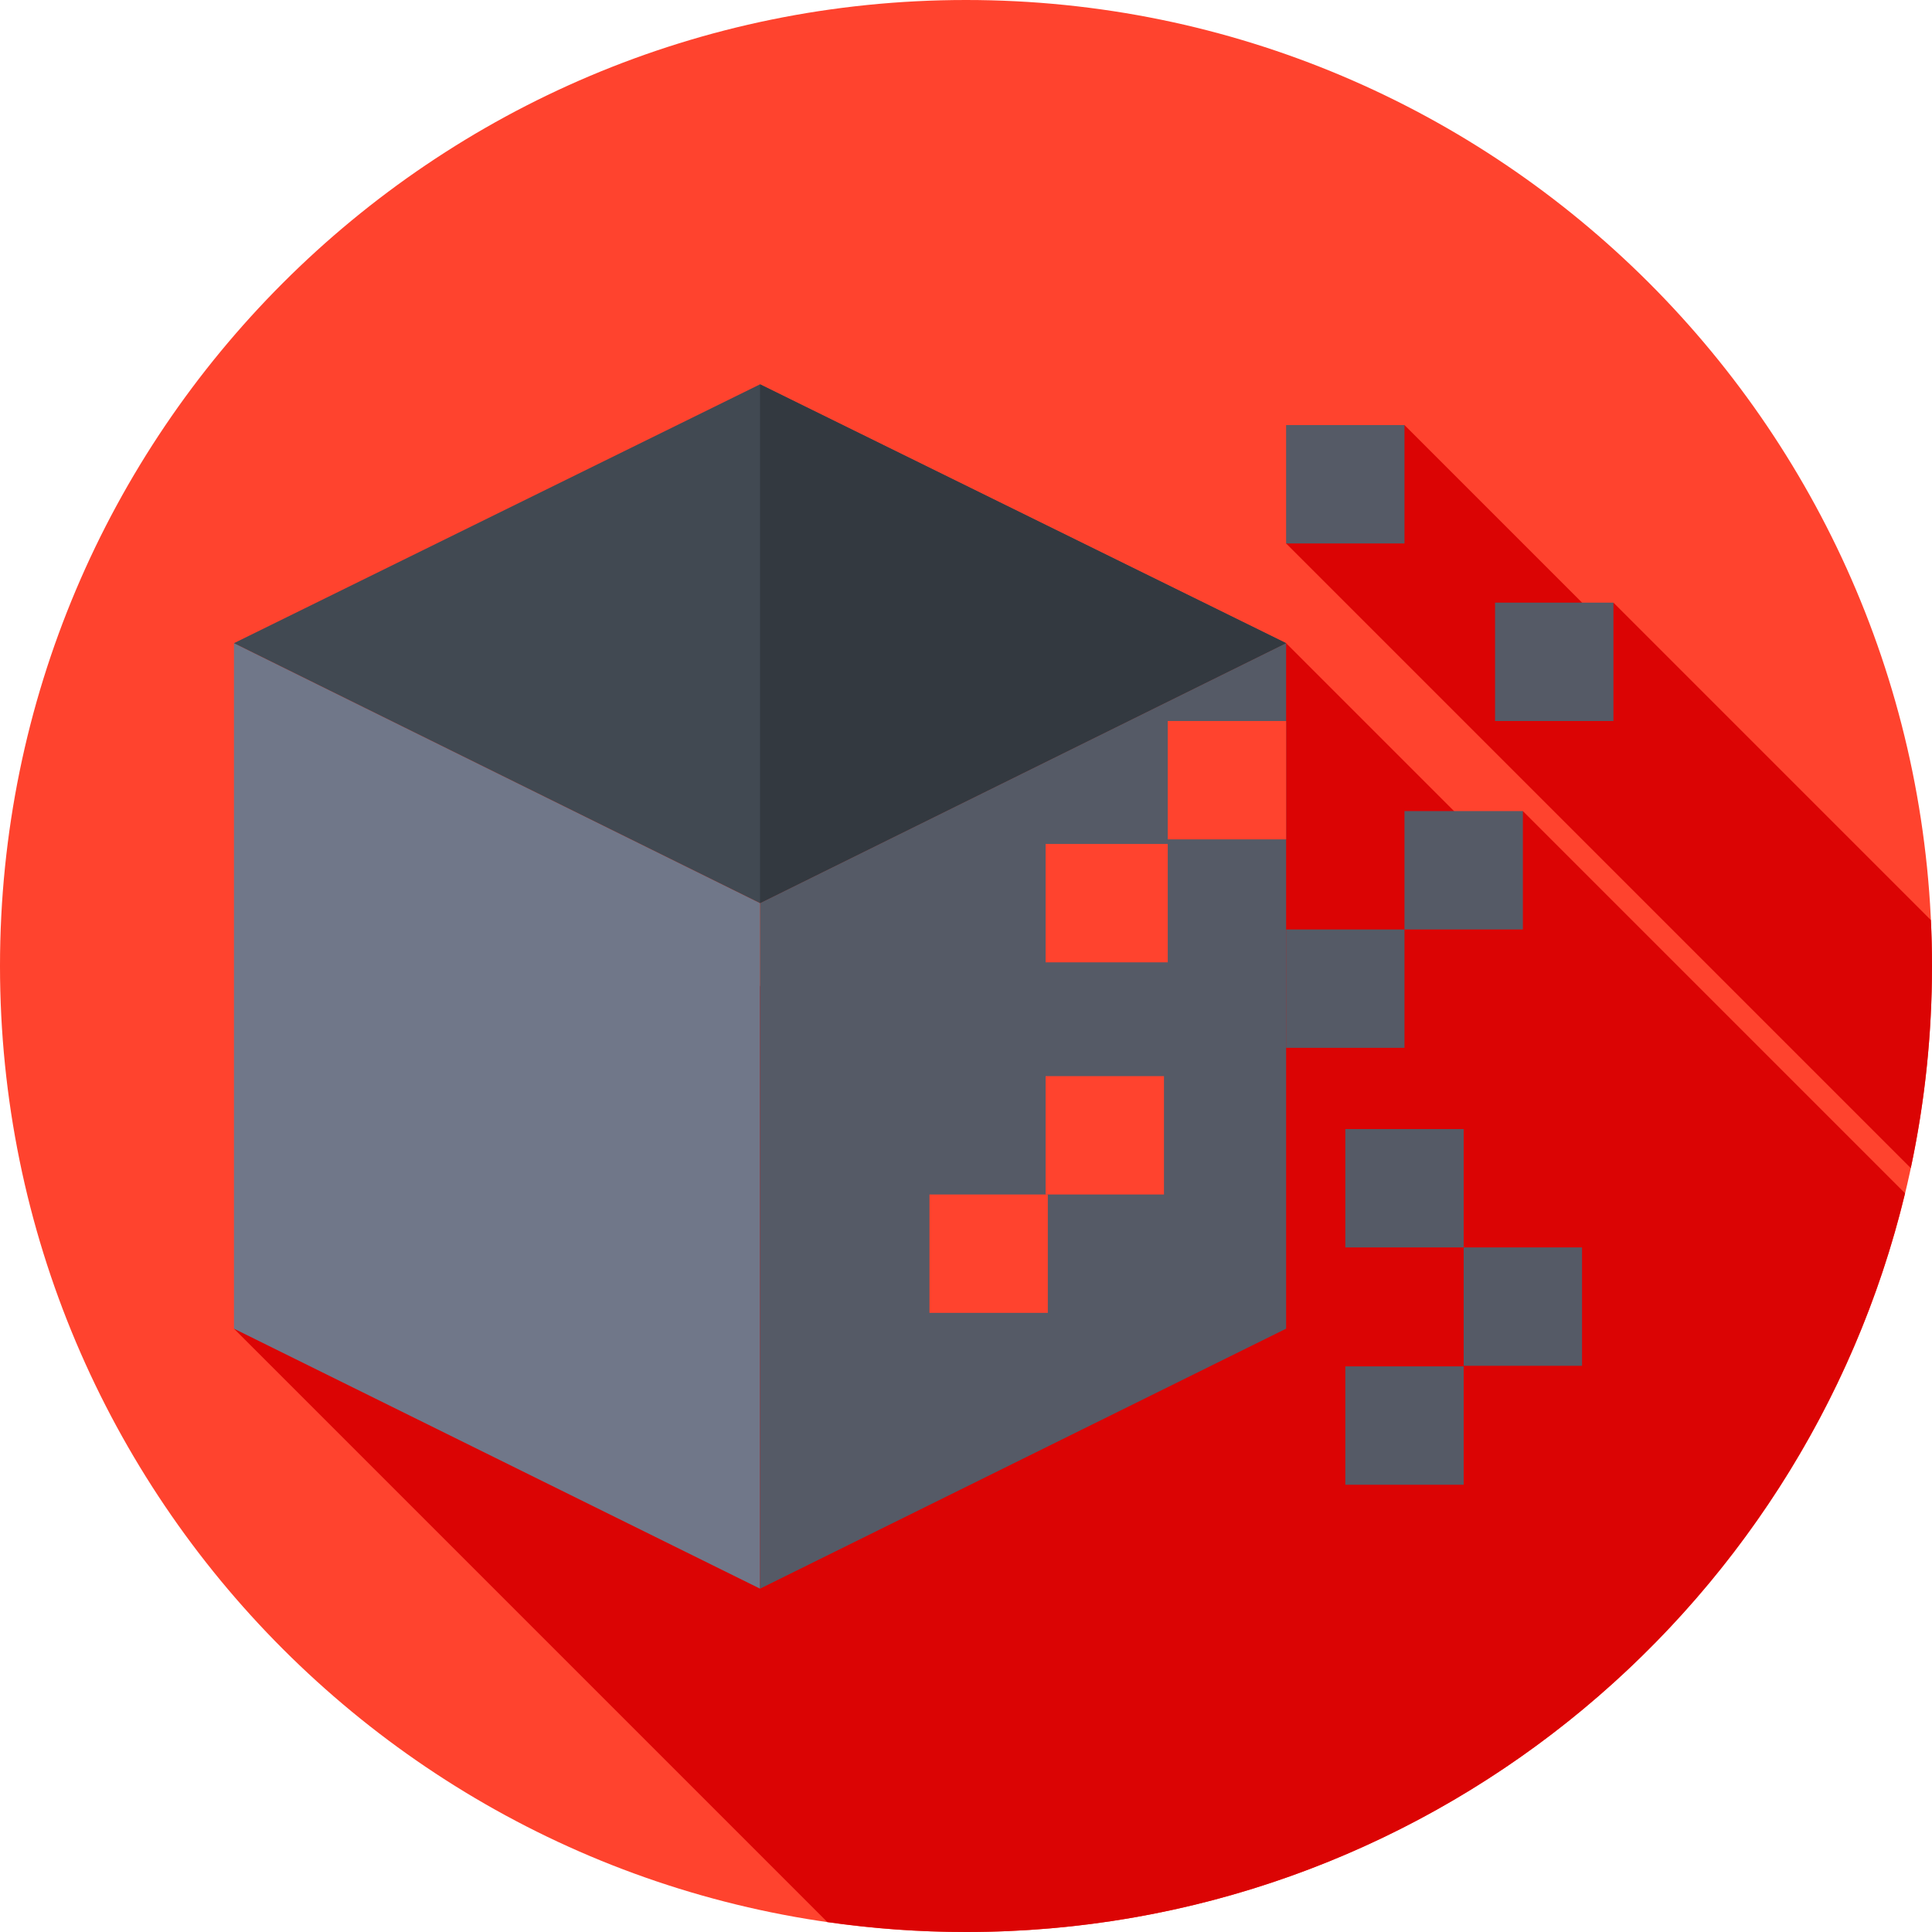
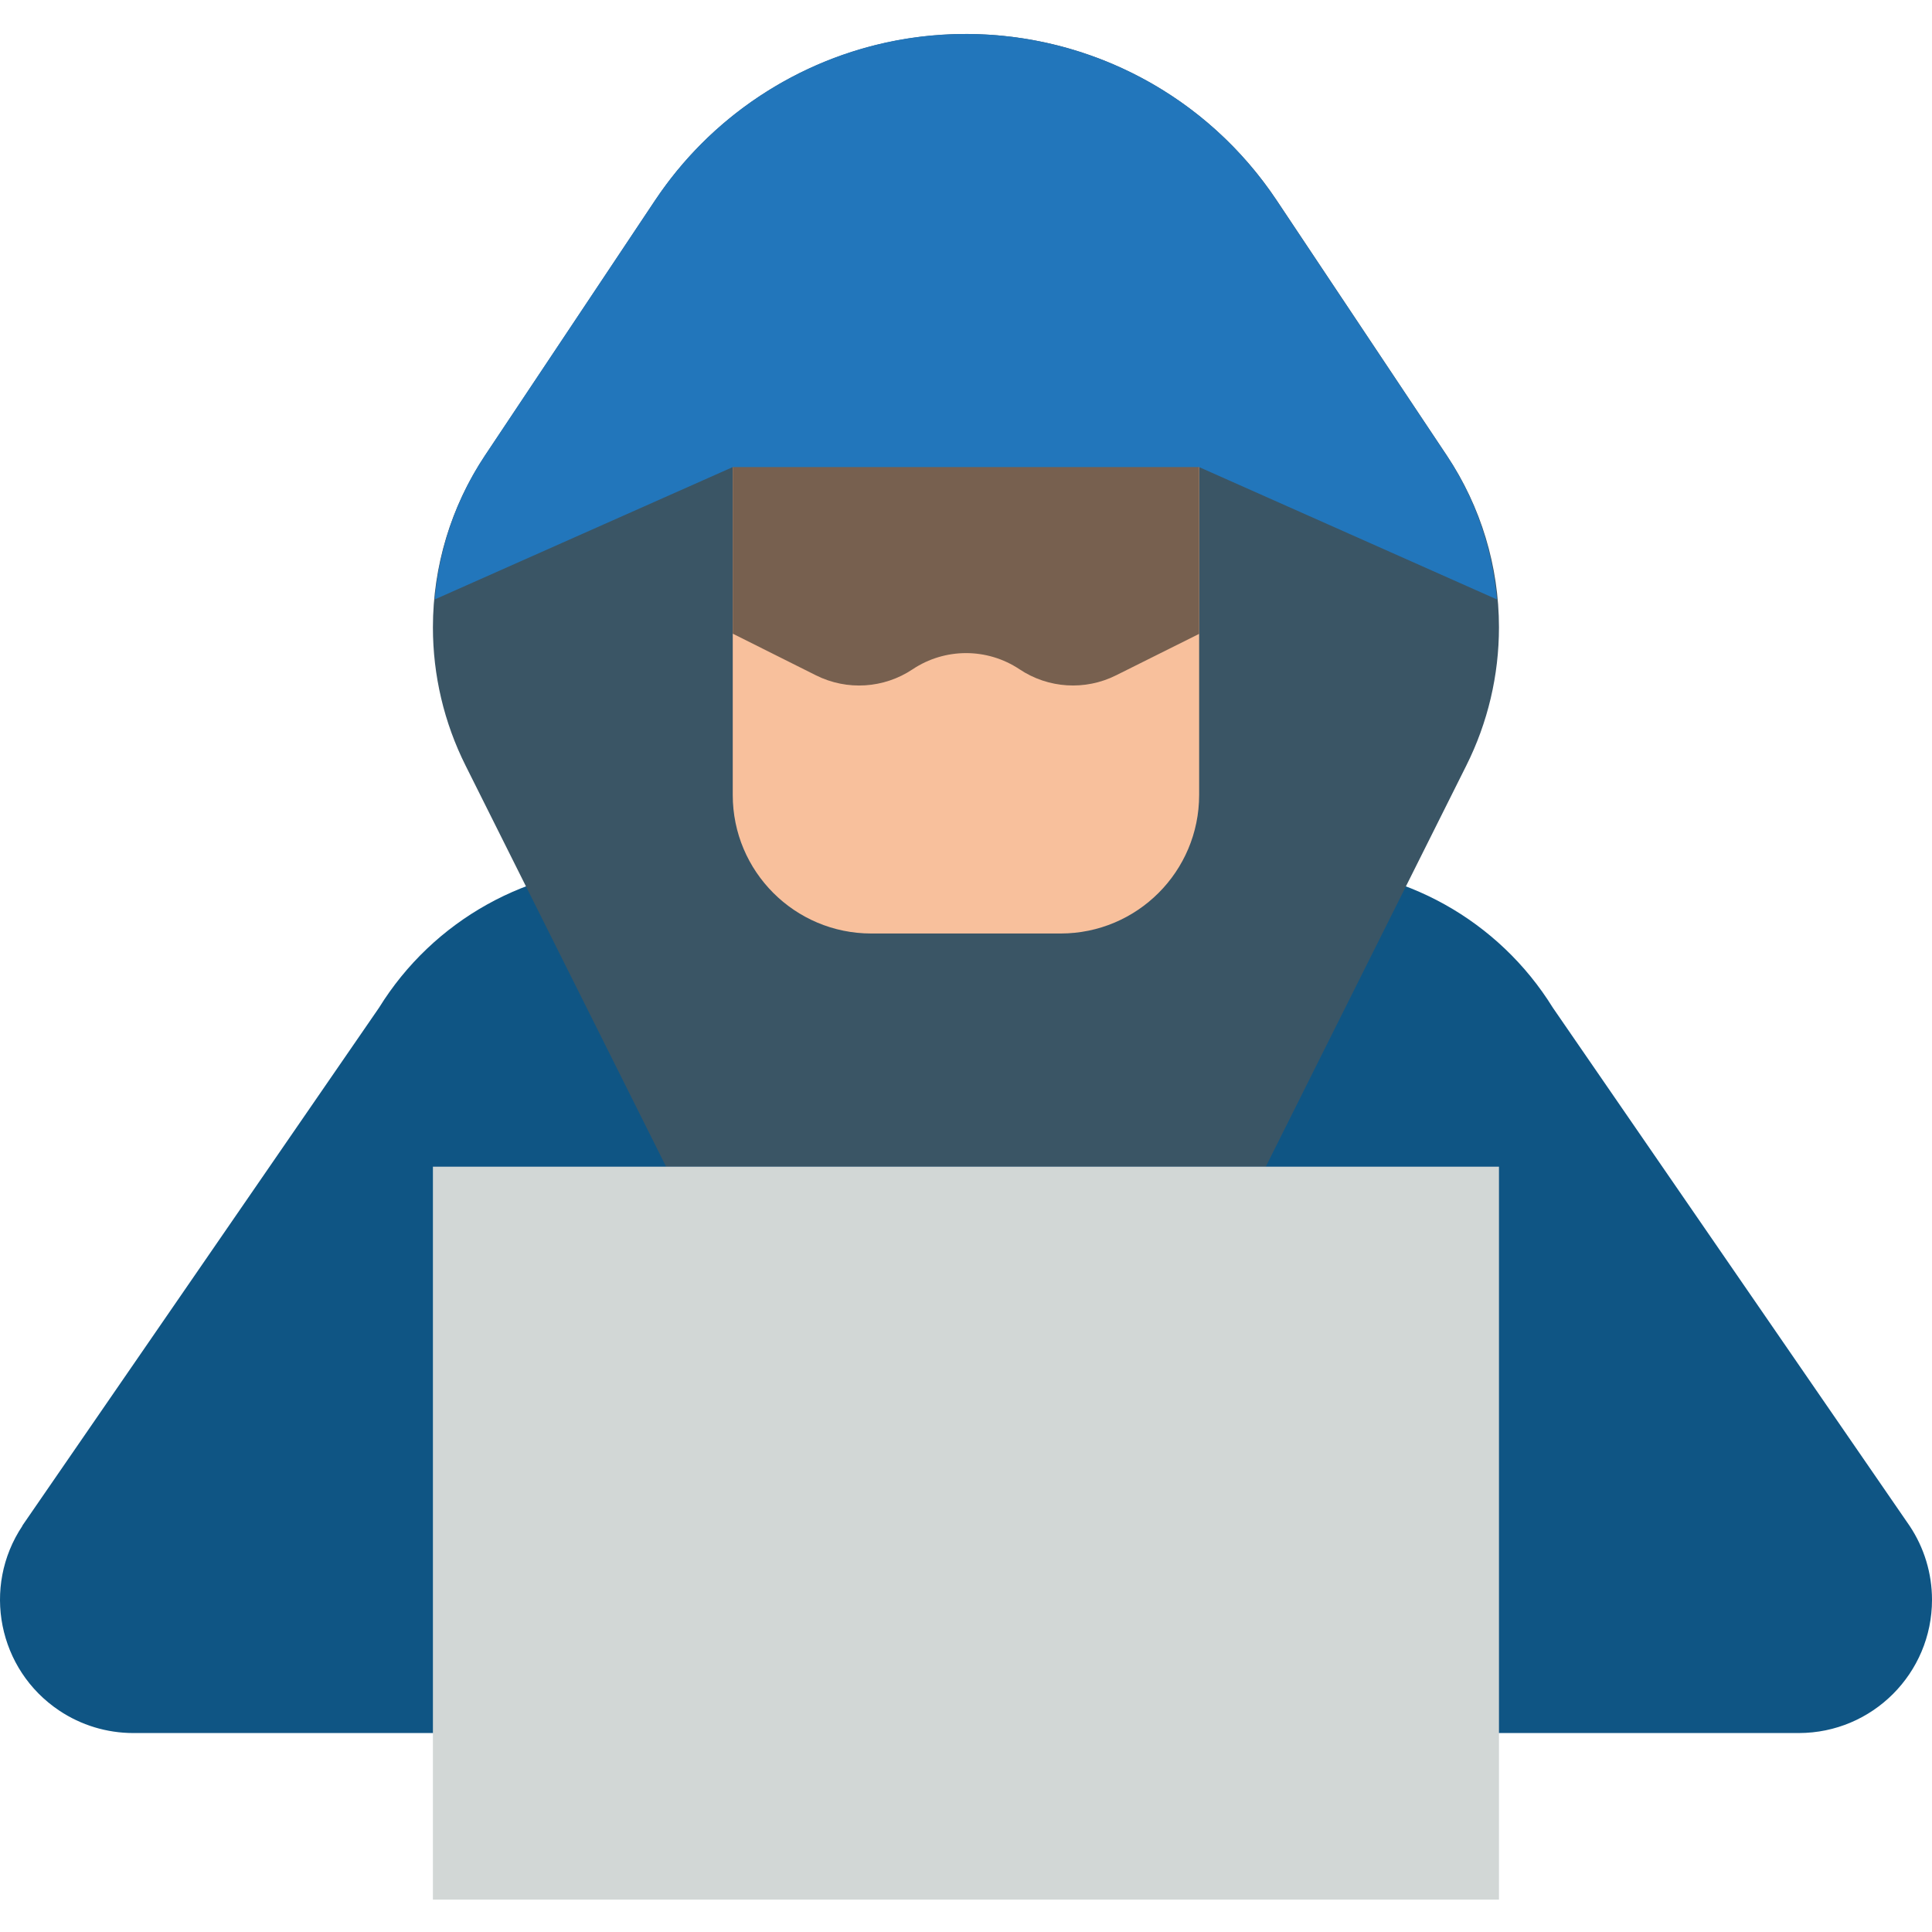
- <svg xmlns="http://www.w3.org/2000/svg" height="512pt" viewBox="0 0 512 512" width="512pt">
-   <path d="m512 256c0 141.387-114.613 256-256 256s-256-114.613-256-256 114.613-256 256-256 256 114.613 256 256zm0 0" fill="#ff432e" />
-   <path d="m504.855 316.23-101.281-101.285-8.73 9.516-54.008-54.012-278.832 181.664 157.25 157.25c12.004 1.727 24.266 2.637 36.746 2.637 120.637 0 221.77-83.453 248.855-195.77zm0 0" fill="#db0404" />
-   <path d="m511.703 243.836-84.129-84.133-2.953 5.363-52.418-52.418-31.367 31.371 165.535 165.539c3.68-17.277 5.629-35.188 5.629-53.559 0-4.078-.105-8.133-.297-12.164zm0 0" fill="#db0404" />
-   <path d="m201.418 421.012-139.414-68.898v-181.664l139.414 68.895zm0 0" fill="#707789" />
-   <path d="m340.832 352.113-139.414 68.898v-181.668l139.414-68.895zm0 0" fill="#555a66" />
-   <path d="m62.004 170.449 139.414 68.895 139.414-68.895-139.414-68.598zm0 0" fill="#414952" />
-   <path d="m340.832 170.449-139.414-68.598v137.492zm0 0" fill="#333940" />
-   <path d="m277.094 223.66h32.371v31.367h-32.371zm0 0" fill="#ff432e" />
-   <path d="m340.832 112.648h31.371v31.371h-31.371zm0 0" fill="#555a66" />
-   <path d="m246.316 316.551h31.367v31.371h-31.367zm0 0" fill="#ff432e" />
-   <path d="m372.203 214.945h31.371v31.371h-31.371zm0 0" fill="#555a66" />
-   <path d="m340.832 246.316h31.371v31.367h-31.371zm0 0" fill="#555a66" />
-   <path d="m277.094 285.184h31.371v31.367h-31.371zm0 0" fill="#ff432e" />
-   <g fill="#555a66">
-     <path d="m356.52 299.211h31.367v31.367h-31.367zm0 0" />
-     <path d="m356.52 362.102h31.367v31.371h-31.367zm0 0" />
-     <path d="m387.887 330.578h31.371v31.371h-31.371zm0 0" />
-   </g>
-   <path d="m309.465 191.074h31.371v31.367h-31.371zm0 0" fill="#ff432e" />
-   <path d="m396.203 159.703h31.371v31.371h-31.371zm0 0" fill="#555a66" />
+ <svg xmlns="http://www.w3.org/2000/svg" height="511pt" viewBox="0 -8 512 511" width="511pt">
+   <path d="m506.055 395.852-.051-.082-.082-.113-94.402-137.102c-14.363-23.207-39.719-37.328-67.012-37.328h-177.051c-27.293-.004-52.645 14.121-67.008 37.328l-94.414 137.094-.086.121v.082c-10.832 16.219-6.461 38.148 9.762 48.977 5.789 3.867 12.594 5.934 19.555 5.945h441.434c19.504-.008 35.309-15.828 35.301-35.332-.004-6.973-2.07-13.789-5.945-19.59zm0 0" fill="#0f5584" />
+   <path d="m383.488 112.301-45.152-67.715c-18.355-27.535-49.258-44.074-82.352-44.074s-63.996 16.539-82.355 44.074l-45.148 67.715c-8.969 13.457-13.754 29.27-13.754 45.441-.004 12.719 2.957 25.262 8.652 36.637l53.148 106.309h158.914l53.148-106.309c5.695-11.375 8.656-23.918 8.652-36.637 0-16.172-4.789-31.984-13.754-45.441zm0 0" fill="#3a5565" />
+   <path d="m194.184 97.625h123.602v104.551c0 20.273-16.438 36.711-36.711 36.711h-50.18c-20.277 0-36.711-16.438-36.711-36.711zm0 0" fill="#f8c09c" />
+   <path d="m241.859 168.863c8.574-5.711 19.746-5.711 28.32 0 7.629 5.098 17.402 5.707 25.605 1.598l22-10.98v-61.855h-123.602v61.801l22.07 11.047c8.203 4.102 17.977 3.488 25.605-1.609zm0 0" fill="#77604f" />
+   <path d="m317.785 115.285 78.91 35.074c-1.168-13.594-5.723-26.676-13.242-38.059l-45.152-67.715c-30.32-45.484-91.773-57.773-137.258-27.449-10.871 7.246-20.199 16.574-27.449 27.445l-45.148 67.719c-7.523 11.383-12.074 24.465-13.242 38.059l78.98-35.074zm0 0" fill="#2276bb" />
+   <path d="m114.727 300.684h282.516v194.23h-282.516zm0 0" fill="#d2d7d6" />
</svg>
